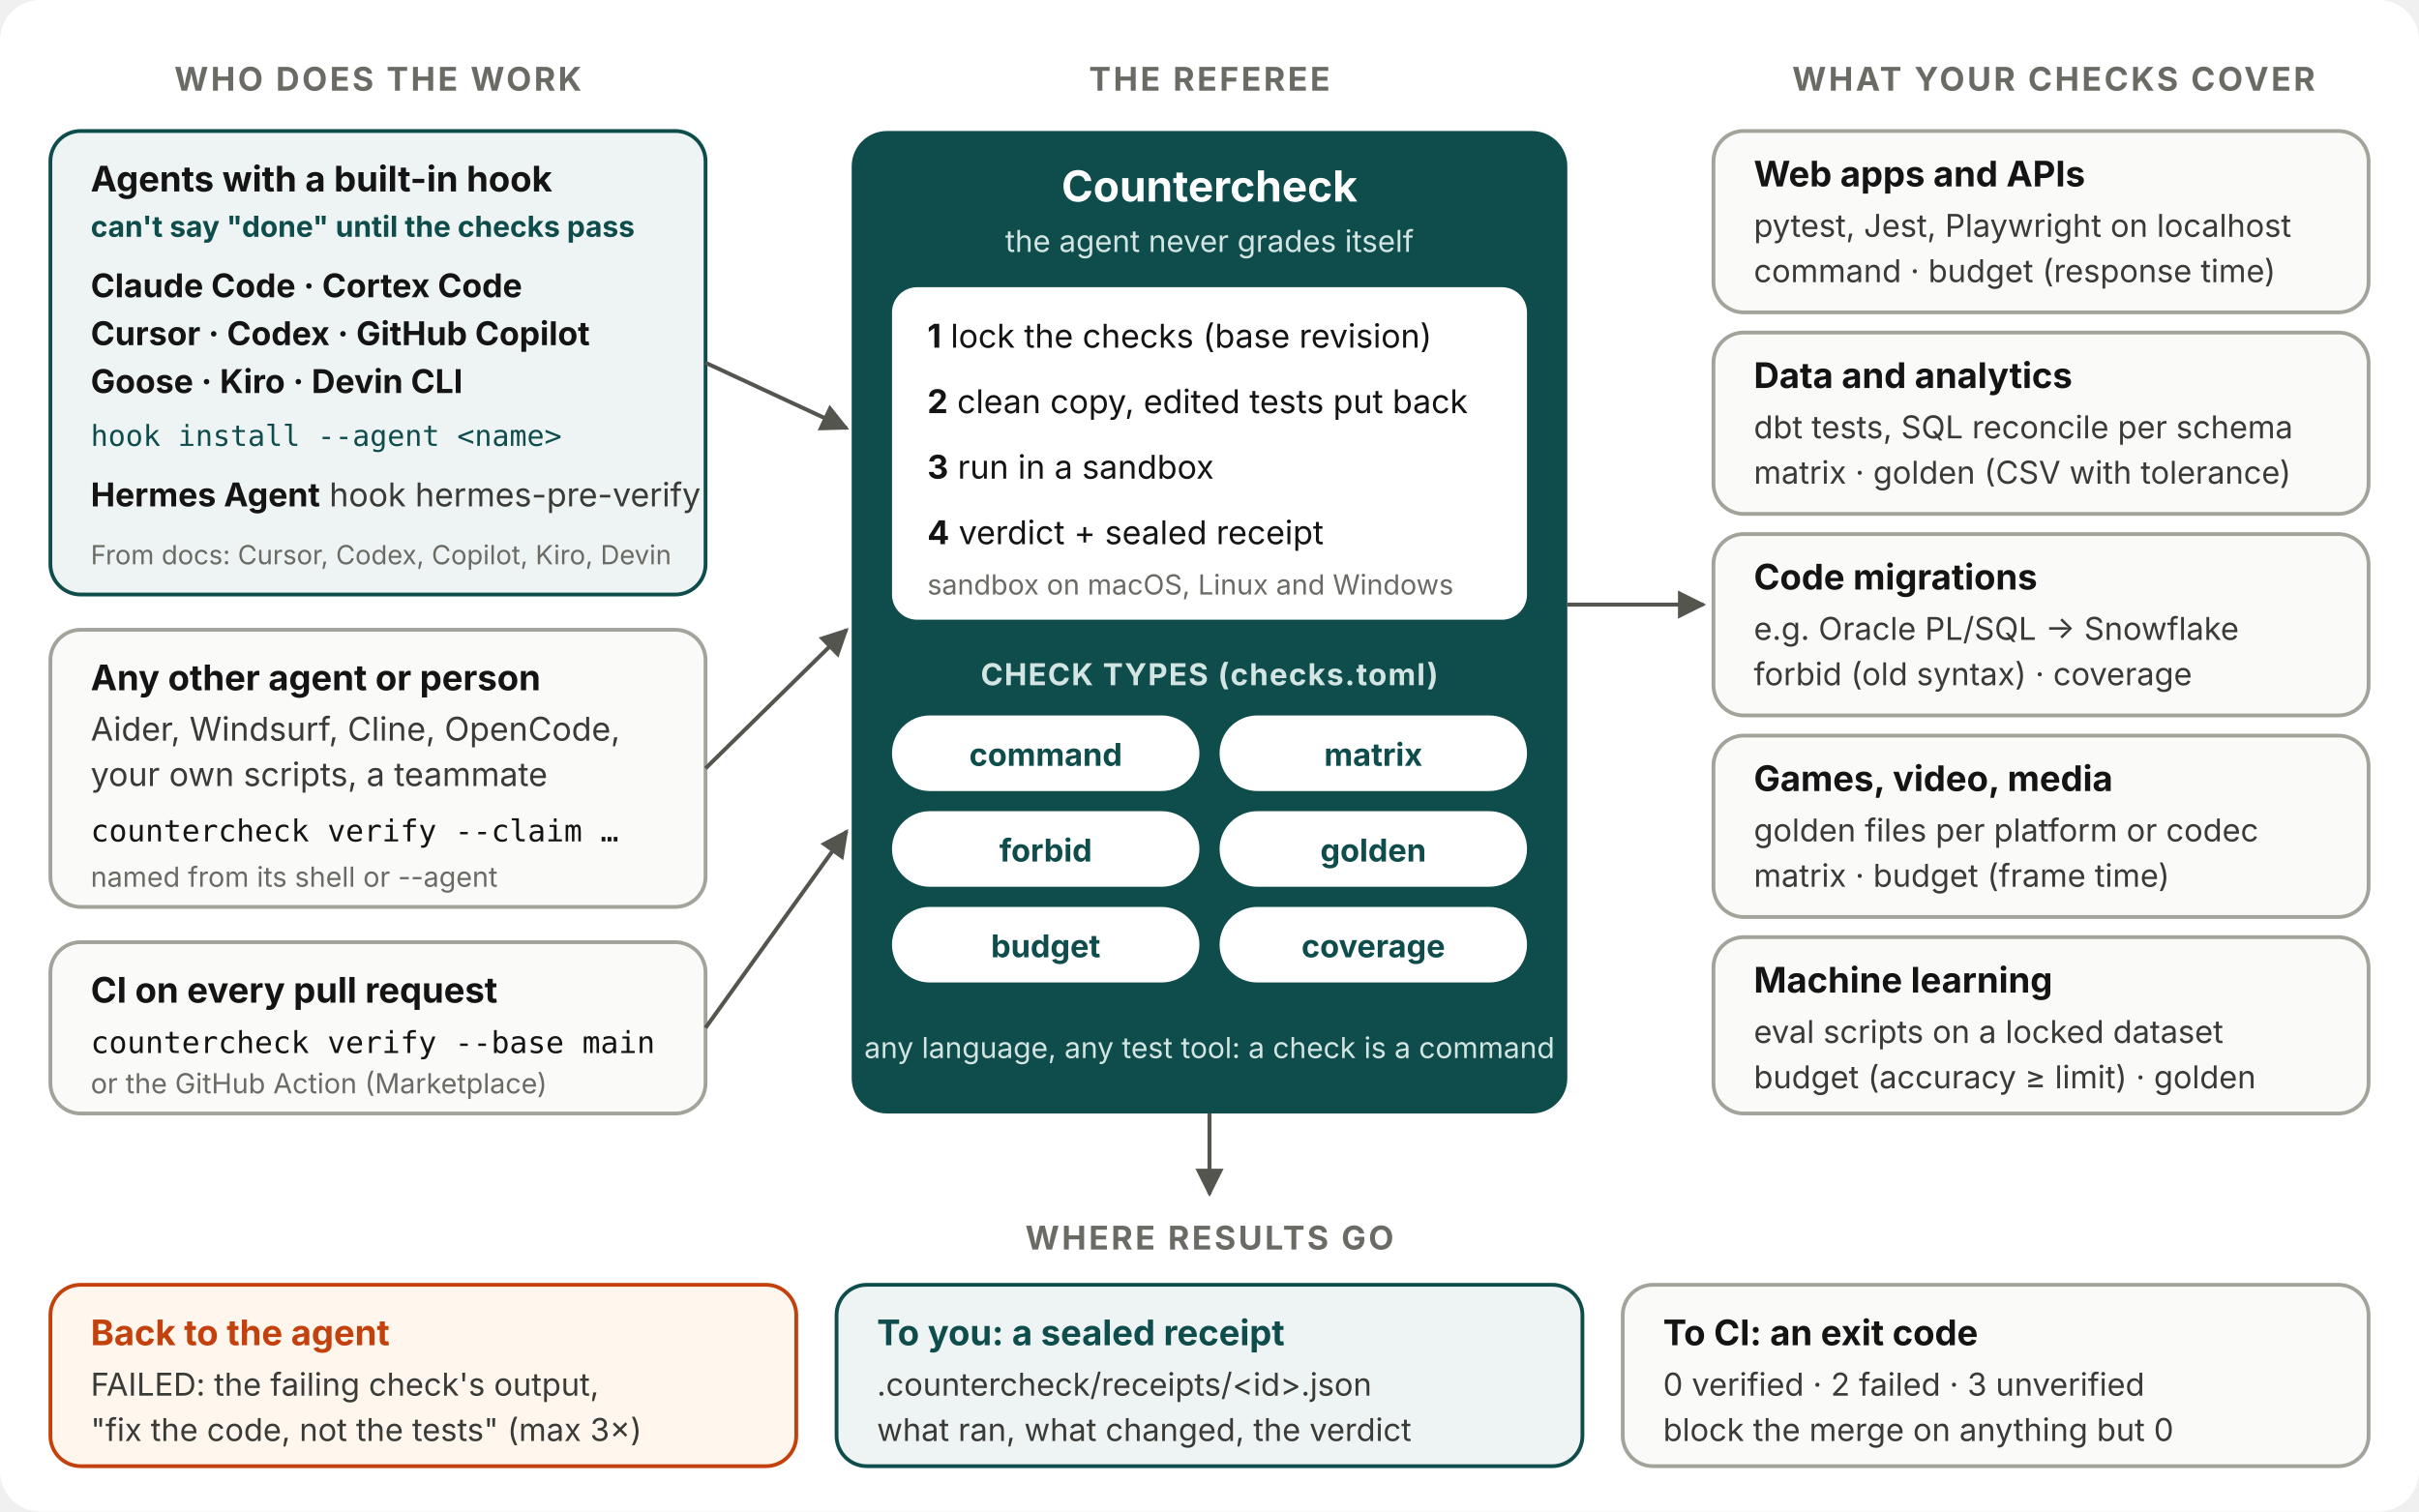
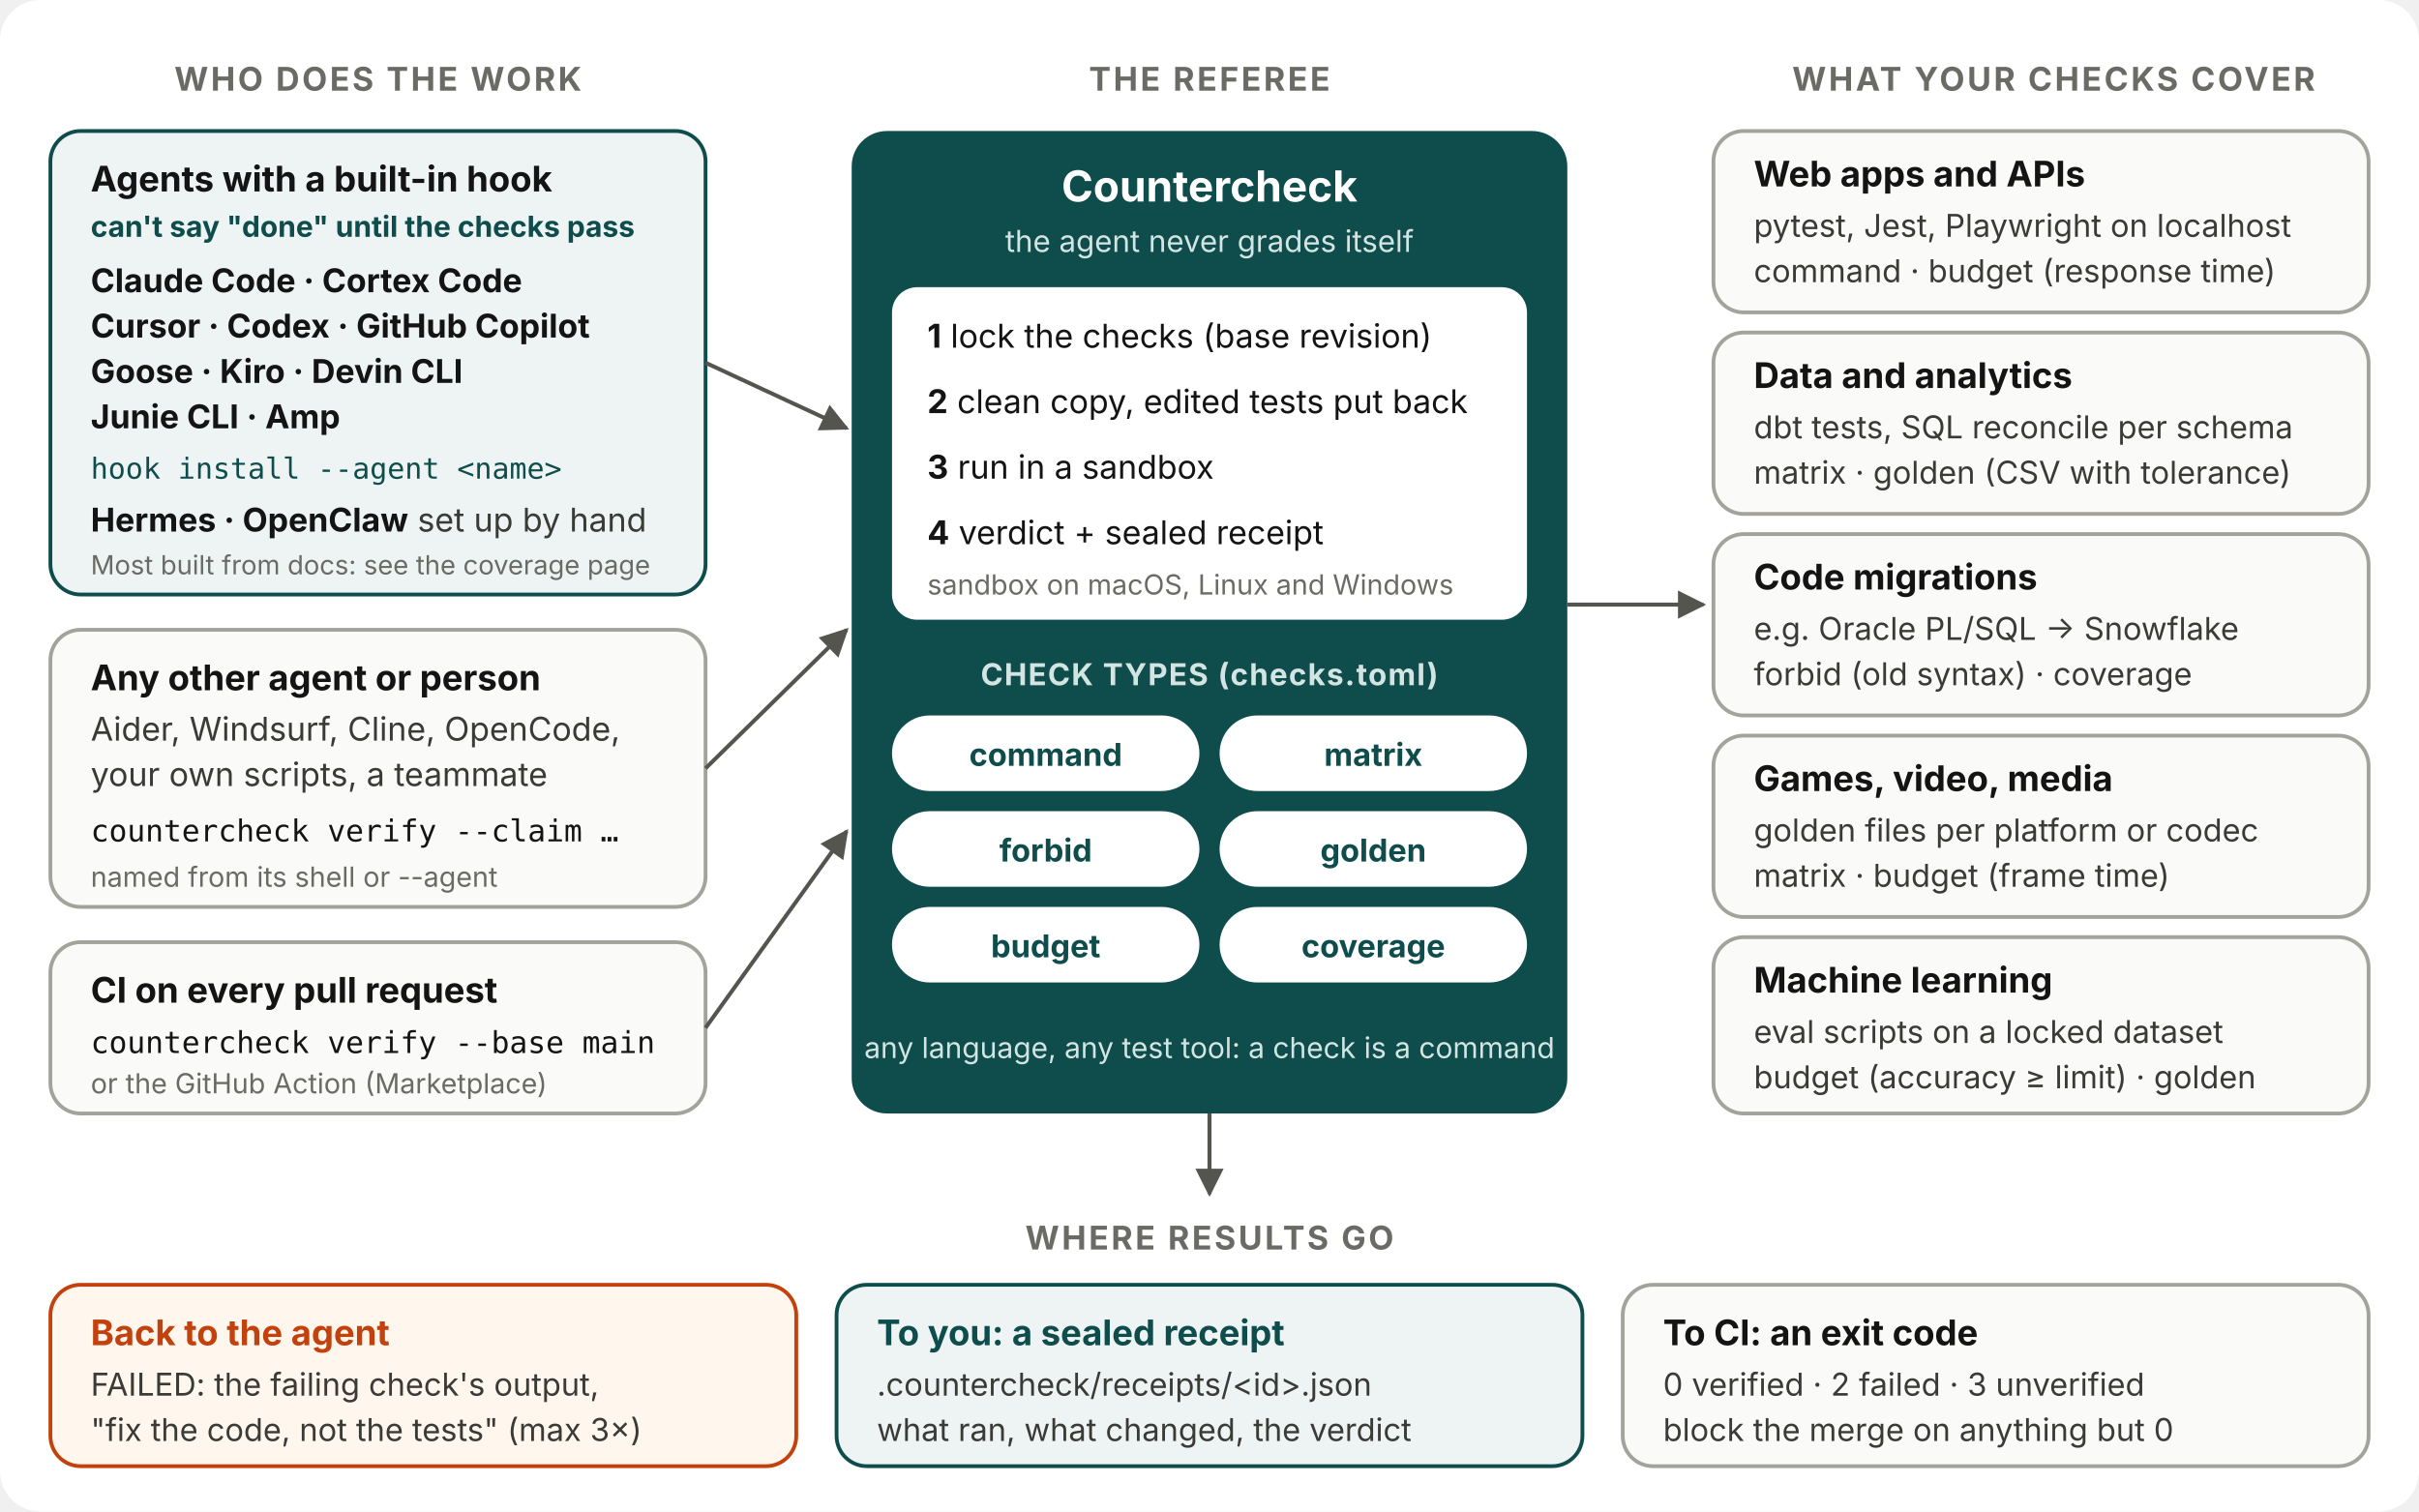
<svg xmlns="http://www.w3.org/2000/svg" width="960" height="600" viewBox="0 0 960 600" font-family="Inter, -apple-system, BlinkMacSystemFont, 'Segoe UI', Helvetica, Arial, sans-serif">
  <defs>
    <marker id="a" viewBox="0 0 10 10" refX="9" refY="5" markerWidth="7" markerHeight="7" orient="auto-start-reverse">
      <path d="M0,0 L10,5 L0,10 z" fill="#55554F" />
    </marker>
  </defs>
  <rect width="960" height="600" rx="16" fill="#FFFFFF" />
  <text x="150" y="36" text-anchor="middle" font-size="13" font-weight="700" fill="#6B6B66" letter-spacing="1">WHO DOES THE WORK</text>
  <text x="480" y="36" text-anchor="middle" font-size="13" font-weight="700" fill="#6B6B66" letter-spacing="1">THE REFEREE</text>
  <text x="815" y="36" text-anchor="middle" font-size="13" font-weight="700" fill="#6B6B66" letter-spacing="1">WHAT YOUR CHECKS COVER</text>
  <rect x="20" y="52" width="260" height="184" rx="12" fill="#EEF4F3" stroke="#0F4C4C" stroke-width="1.5" />
  <text x="36" y="76" font-size="14" font-weight="700" fill="#141414">Agents with a built-in hook</text>
  <text x="36" y="94" font-size="11.5" fill="#0F4C4C" font-weight="700">can't say "done" until the checks pass</text>
  <g font-size="13" fill="#3A3A36">
-     <text x="36" y="118">
+     <text x="36" y="116">
      <tspan font-weight="700" fill="#141414">Claude Code · Cortex Code</tspan>
    </text>
-     <text x="36" y="137">
+     <text x="36" y="134">
      <tspan font-weight="700" fill="#141414">Cursor · Codex · GitHub Copilot</tspan>
    </text>
-     <text x="36" y="156">
+     <text x="36" y="152">
      <tspan font-weight="700" fill="#141414">Goose · Kiro · Devin CLI</tspan>
    </text>
+     <text x="36" y="170">
+       <tspan font-weight="700" fill="#141414">Junie CLI · Amp</tspan>
+     </text>
  </g>
-   <text x="36" y="177" font-size="11.5" font-family="'JetBrains Mono', ui-monospace, SFMono-Regular, Menlo, monospace" fill="#0F4C4C">hook install --agent &lt;name&gt;</text>
-   <text x="36" y="201" font-size="13" fill="#3A3A36">
-     <tspan font-weight="700" fill="#141414">Hermes Agent</tspan>  hook hermes-pre-verify</text>
-   <text x="36" y="224" font-size="10.5" fill="#6B6B66">From docs: Cursor, Codex, Copilot, Kiro, Devin</text>
+   <text x="36" y="190" font-size="11.5" font-family="'JetBrains Mono', ui-monospace, SFMono-Regular, Menlo, monospace" fill="#0F4C4C">hook install --agent &lt;name&gt;</text>
+   <text x="36" y="211" font-size="13" fill="#3A3A36">
+     <tspan font-weight="700" fill="#141414">Hermes · OpenClaw</tspan>  set up by hand</text>
+   <text x="36" y="228" font-size="10.5" fill="#6B6B66">Most built from docs: see the coverage page</text>
  <rect x="20" y="250" width="260" height="110" rx="12" fill="#FAFAF9" stroke="#A3A39C" stroke-width="1.5" />
  <text x="36" y="274" font-size="14" font-weight="700" fill="#141414">Any other agent or person</text>
  <text x="36" y="294" font-size="13" fill="#3A3A36">Aider, Windsurf, Cline, OpenCode,</text>
  <text x="36" y="312" font-size="13" fill="#3A3A36">your own scripts, a teammate</text>
  <text x="36" y="334" font-size="12" font-family="'JetBrains Mono', ui-monospace, SFMono-Regular, Menlo, monospace" fill="#141414">countercheck verify --claim …</text>
  <text x="36" y="352" font-size="11" fill="#6B6B66">named from its shell or --agent</text>
  <rect x="20" y="374" width="260" height="68" rx="12" fill="#FAFAF9" stroke="#A3A39C" stroke-width="1.5" />
  <text x="36" y="398" font-size="14" font-weight="700" fill="#141414">CI on every pull request</text>
  <text x="36" y="418" font-size="12" font-family="'JetBrains Mono', ui-monospace, SFMono-Regular, Menlo, monospace" fill="#141414">countercheck verify --base main</text>
  <text x="36" y="434" font-size="11" fill="#6B6B66">or the GitHub Action (Marketplace)</text>
  <line x1="280" y1="144" x2="336" y2="170" stroke="#55554F" stroke-width="1.6" marker-end="url(#a)" />
  <line x1="280" y1="305" x2="336" y2="250" stroke="#55554F" stroke-width="1.6" marker-end="url(#a)" />
  <line x1="280" y1="408" x2="336" y2="330" stroke="#55554F" stroke-width="1.6" marker-end="url(#a)" />
  <rect x="338" y="52" width="284" height="390" rx="14" fill="#0F4C4C" />
  <text x="480" y="80" text-anchor="middle" font-size="17" font-weight="700" fill="#FFFFFF">Countercheck</text>
  <text x="480" y="100" text-anchor="middle" font-size="12" fill="#D3E5E2">the agent never grades itself</text>
  <g font-size="13" fill="#141414">
    <rect x="354" y="114" width="252" height="132" rx="10" fill="#FFFFFF" />
    <text x="368" y="138">
      <tspan font-weight="700">1</tspan>  lock the checks (base revision)</text>
    <text x="368" y="164">
      <tspan font-weight="700">2</tspan>  clean copy, edited tests put back</text>
    <text x="368" y="190">
      <tspan font-weight="700">3</tspan>  run in a sandbox</text>
    <text x="368" y="216">
      <tspan font-weight="700">4</tspan>  verdict + sealed receipt</text>
    <text x="368" y="236" font-size="11" fill="#6B6B66">sandbox on macOS, Linux and Windows</text>
  </g>
  <text x="480" y="272" text-anchor="middle" font-size="12" font-weight="700" fill="#D3E5E2" letter-spacing="0.5">CHECK TYPES (checks.toml)</text>
  <g font-size="12.5" font-weight="700" text-anchor="middle">
    <rect x="354" y="284" width="122" height="30" rx="15" fill="#FFFFFF" />
    <text x="415" y="304" fill="#0F4C4C">command</text>
    <rect x="484" y="284" width="122" height="30" rx="15" fill="#FFFFFF" />
    <text x="545" y="304" fill="#0F4C4C">matrix</text>
    <rect x="354" y="322" width="122" height="30" rx="15" fill="#FFFFFF" />
    <text x="415" y="342" fill="#0F4C4C">forbid</text>
    <rect x="484" y="322" width="122" height="30" rx="15" fill="#FFFFFF" />
    <text x="545" y="342" fill="#0F4C4C">golden</text>
    <rect x="354" y="360" width="122" height="30" rx="15" fill="#FFFFFF" />
    <text x="415" y="380" fill="#0F4C4C">budget</text>
    <rect x="484" y="360" width="122" height="30" rx="15" fill="#FFFFFF" />
    <text x="545" y="380" fill="#0F4C4C">coverage</text>
  </g>
  <text x="480" y="420" text-anchor="middle" font-size="11.5" fill="#D3E5E2">any language, any test tool: a check is a command</text>
  <line x1="622" y1="240" x2="676" y2="240" stroke="#55554F" stroke-width="1.6" marker-end="url(#a)" />
  <g font-size="12.5" fill="#3A3A36">
    <rect x="680" y="52" width="260" height="72" rx="12" fill="#FAFAF9" stroke="#A3A39C" stroke-width="1.5" />
    <text x="696" y="74" font-size="14" font-weight="700" fill="#141414">Web apps and APIs</text>
    <text x="696" y="94">pytest, Jest, Playwright on localhost</text>
    <text x="696" y="112">command · budget (response time)</text>
    <rect x="680" y="132" width="260" height="72" rx="12" fill="#FAFAF9" stroke="#A3A39C" stroke-width="1.5" />
    <text x="696" y="154" font-size="14" font-weight="700" fill="#141414">Data and analytics</text>
    <text x="696" y="174">dbt tests, SQL reconcile per schema</text>
    <text x="696" y="192">matrix · golden (CSV with tolerance)</text>
    <rect x="680" y="212" width="260" height="72" rx="12" fill="#FAFAF9" stroke="#A3A39C" stroke-width="1.5" />
    <text x="696" y="234" font-size="14" font-weight="700" fill="#141414">Code migrations</text>
    <text x="696" y="254">e.g. Oracle PL/SQL → Snowflake</text>
    <text x="696" y="272">forbid (old syntax) · coverage</text>
    <rect x="680" y="292" width="260" height="72" rx="12" fill="#FAFAF9" stroke="#A3A39C" stroke-width="1.5" />
    <text x="696" y="314" font-size="14" font-weight="700" fill="#141414">Games, video, media</text>
    <text x="696" y="334">golden files per platform or codec</text>
    <text x="696" y="352">matrix · budget (frame time)</text>
    <rect x="680" y="372" width="260" height="70" rx="12" fill="#FAFAF9" stroke="#A3A39C" stroke-width="1.5" />
    <text x="696" y="394" font-size="14" font-weight="700" fill="#141414">Machine learning</text>
    <text x="696" y="414">eval scripts on a locked dataset</text>
    <text x="696" y="432">budget (accuracy ≥ limit) · golden</text>
  </g>
  <line x1="480" y1="442" x2="480" y2="474" stroke="#55554F" stroke-width="1.6" marker-end="url(#a)" />
  <text x="480" y="496" text-anchor="middle" font-size="13" font-weight="700" fill="#6B6B66" letter-spacing="1">WHERE RESULTS GO</text>
  <g font-size="12.5" fill="#3A3A36">
    <rect x="20" y="510" width="296" height="72" rx="12" fill="#FFF7ED" stroke="#C2410C" stroke-width="1.5" />
    <text x="36" y="534" font-size="14" font-weight="700" fill="#C2410C">Back to the agent</text>
    <text x="36" y="554">FAILED: the failing check's output,</text>
    <text x="36" y="572">"fix the code, not the tests" (max 3×)</text>
    <rect x="332" y="510" width="296" height="72" rx="12" fill="#EEF4F3" stroke="#0F4C4C" stroke-width="1.5" />
    <text x="348" y="534" font-size="14" font-weight="700" fill="#0F4C4C">To you: a sealed receipt</text>
    <text x="348" y="554">.countercheck/receipts/&lt;id&gt;.json</text>
    <text x="348" y="572">what ran, what changed, the verdict</text>
    <rect x="644" y="510" width="296" height="72" rx="12" fill="#FAFAF9" stroke="#A3A39C" stroke-width="1.5" />
    <text x="660" y="534" font-size="14" font-weight="700" fill="#141414">To CI: an exit code</text>
    <text x="660" y="554">0 verified · 2 failed · 3 unverified</text>
    <text x="660" y="572">block the merge on anything but 0</text>
  </g>
</svg>
